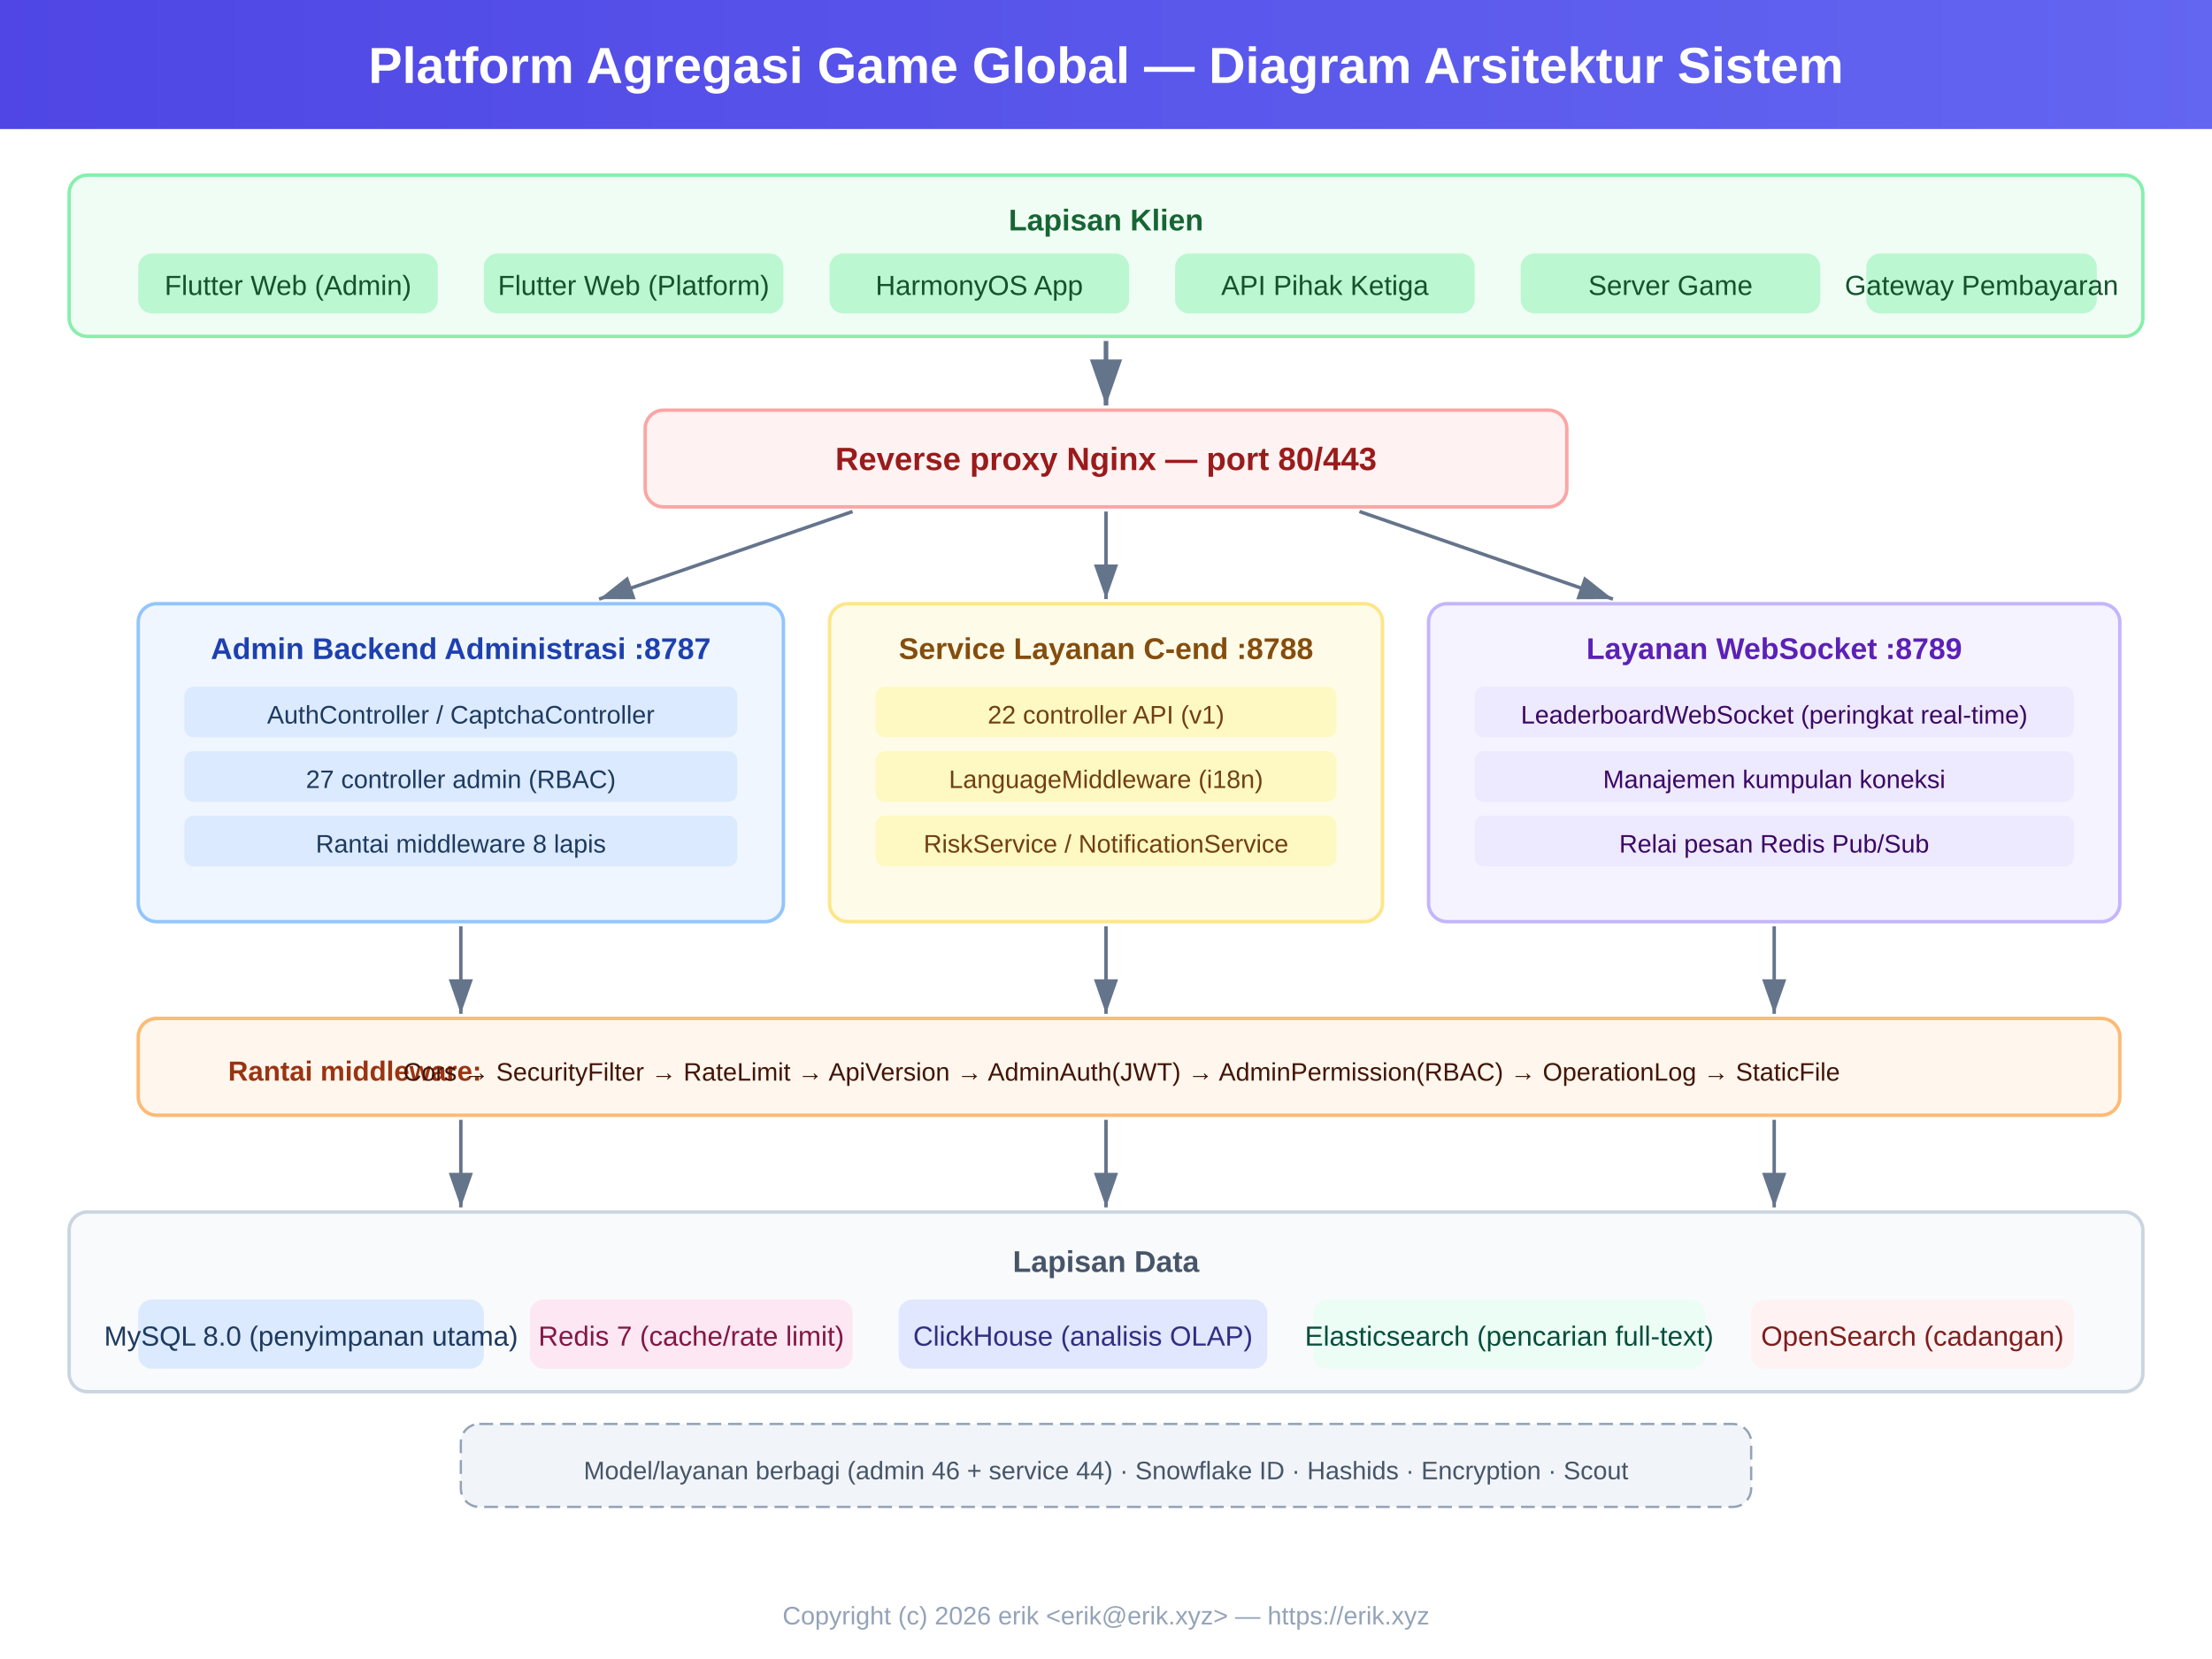
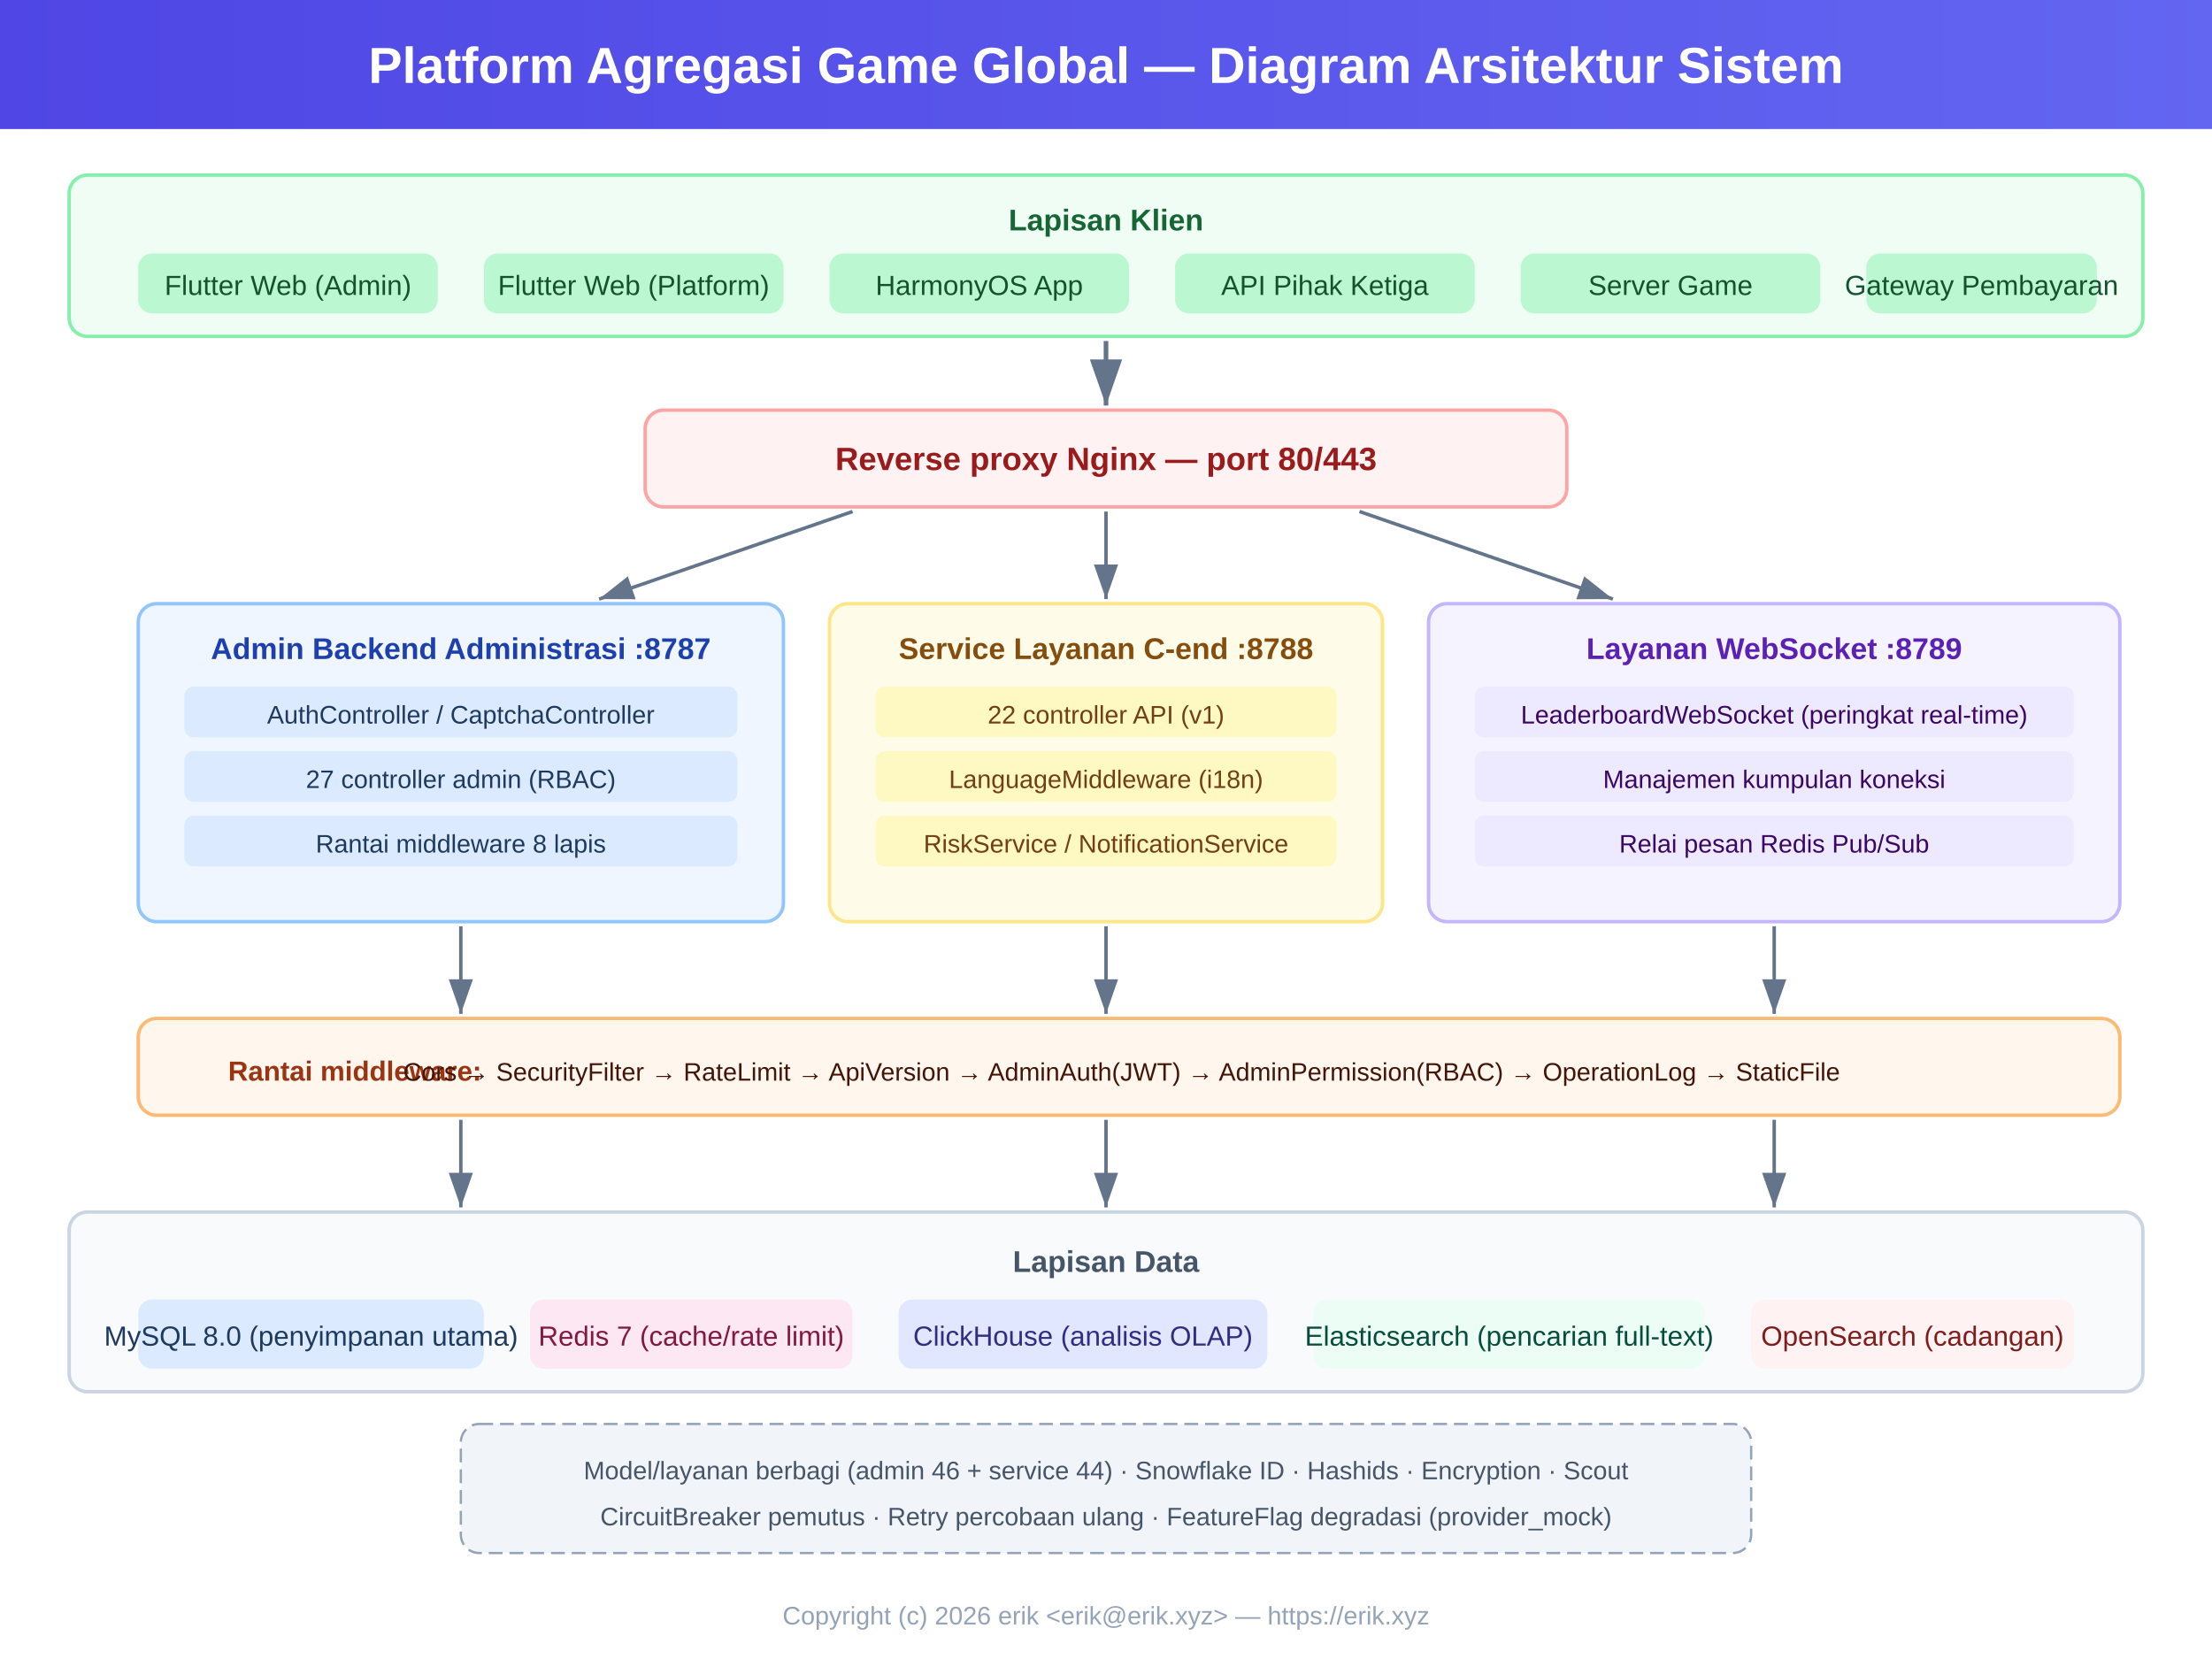
<svg xmlns="http://www.w3.org/2000/svg" viewBox="0 0 960 720" font-family="Arial, 'Noto Sans SC', 'Noto Sans', sans-serif">
  <defs>
    <marker id="arrow" markerWidth="10" markerHeight="7" refX="10" refY="3.5" orient="auto">
      <polygon points="0 0, 10 3.5, 0 7" fill="#64748b" />
    </marker>
    <linearGradient id="hdr" x1="0" y1="0" x2="1" y2="0">
      <stop offset="0%" stop-color="#4f46e5" />
      <stop offset="100%" stop-color="#6366f1" />
    </linearGradient>
  </defs>
  <rect width="960" height="720" fill="#ffffff" />
  <rect x="0" y="0" width="960" height="56" fill="url(#hdr)" />
  <text x="480" y="36" text-anchor="middle" fill="#fff" font-size="22" font-weight="bold">Platform Agregasi Game Global — Diagram Arsitektur Sistem</text>
  <rect x="30" y="76" width="900" height="70" rx="8" fill="#f0fdf4" stroke="#86efac" stroke-width="1.5" />
  <text x="480" y="100" text-anchor="middle" fill="#166534" font-size="13" font-weight="bold">Lapisan Klien</text>
  <rect x="60" y="110" width="130" height="26" rx="6" fill="#bbf7d0" />
  <text x="125" y="128" text-anchor="middle" fill="#14532d" font-size="12">Flutter Web (Admin)</text>
  <rect x="210" y="110" width="130" height="26" rx="6" fill="#bbf7d0" />
  <text x="275" y="128" text-anchor="middle" fill="#14532d" font-size="12">Flutter Web (Platform)</text>
  <rect x="360" y="110" width="130" height="26" rx="6" fill="#bbf7d0" />
  <text x="425" y="128" text-anchor="middle" fill="#14532d" font-size="12">HarmonyOS App</text>
  <rect x="510" y="110" width="130" height="26" rx="6" fill="#bbf7d0" />
  <text x="575" y="128" text-anchor="middle" fill="#14532d" font-size="12">API Pihak Ketiga</text>
  <rect x="660" y="110" width="130" height="26" rx="6" fill="#bbf7d0" />
  <text x="725" y="128" text-anchor="middle" fill="#14532d" font-size="12">Server Game</text>
  <rect x="810" y="110" width="100" height="26" rx="6" fill="#bbf7d0" />
  <text x="860" y="128" text-anchor="middle" fill="#14532d" font-size="12">Gateway Pembayaran</text>
  <line x1="480" y1="148" x2="480" y2="176" stroke="#64748b" stroke-width="2" marker-end="url(#arrow)" />
  <rect x="280" y="178" width="400" height="42" rx="8" fill="#fef2f2" stroke="#fca5a5" stroke-width="1.5" />
  <text x="480" y="204" text-anchor="middle" fill="#991b1b" font-size="14" font-weight="bold">Reverse proxy Nginx — port 80/443</text>
  <line x1="370" y1="222" x2="260" y2="260" stroke="#64748b" stroke-width="1.5" marker-end="url(#arrow)" />
  <line x1="480" y1="222" x2="480" y2="260" stroke="#64748b" stroke-width="1.5" marker-end="url(#arrow)" />
  <line x1="590" y1="222" x2="700" y2="260" stroke="#64748b" stroke-width="1.5" marker-end="url(#arrow)" />
  <rect x="60" y="262" width="280" height="138" rx="8" fill="#eff6ff" stroke="#93c5fd" stroke-width="1.5" />
  <text x="200" y="286" text-anchor="middle" fill="#1e40af" font-size="13" font-weight="bold">Admin Backend Administrasi :8787</text>
  <rect x="80" y="298" width="240" height="22" rx="4" fill="#dbeafe" />
  <text x="200" y="314" text-anchor="middle" fill="#1e3a5f" font-size="11">AuthController / CaptchaController</text>
  <rect x="80" y="326" width="240" height="22" rx="4" fill="#dbeafe" />
  <text x="200" y="342" text-anchor="middle" fill="#1e3a5f" font-size="11">27 controller admin (RBAC)</text>
  <rect x="80" y="354" width="240" height="22" rx="4" fill="#dbeafe" />
  <text x="200" y="370" text-anchor="middle" fill="#1e3a5f" font-size="11">Rantai middleware 8 lapis</text>
  <rect x="360" y="262" width="240" height="138" rx="8" fill="#fefce8" stroke="#fde68a" stroke-width="1.5" />
  <text x="480" y="286" text-anchor="middle" fill="#854d0e" font-size="13" font-weight="bold">Service Layanan C-end :8788</text>
  <rect x="380" y="298" width="200" height="22" rx="4" fill="#fef9c3" />
  <text x="480" y="314" text-anchor="middle" fill="#713f12" font-size="11">22 controller API (v1)</text>
  <rect x="380" y="326" width="200" height="22" rx="4" fill="#fef9c3" />
  <text x="480" y="342" text-anchor="middle" fill="#713f12" font-size="11">LanguageMiddleware (i18n)</text>
  <rect x="380" y="354" width="200" height="22" rx="4" fill="#fef9c3" />
  <text x="480" y="370" text-anchor="middle" fill="#713f12" font-size="11">RiskService / NotificationService</text>
  <rect x="620" y="262" width="300" height="138" rx="8" fill="#f5f3ff" stroke="#c4b5fd" stroke-width="1.5" />
  <text x="770" y="286" text-anchor="middle" fill="#5b21b6" font-size="13" font-weight="bold">Layanan WebSocket :8789</text>
  <rect x="640" y="298" width="260" height="22" rx="4" fill="#ede9fe" />
  <text x="770" y="314" text-anchor="middle" fill="#3b0764" font-size="11">LeaderboardWebSocket (peringkat real-time)</text>
  <rect x="640" y="326" width="260" height="22" rx="4" fill="#ede9fe" />
  <text x="770" y="342" text-anchor="middle" fill="#3b0764" font-size="11">Manajemen kumpulan koneksi</text>
  <rect x="640" y="354" width="260" height="22" rx="4" fill="#ede9fe" />
  <text x="770" y="370" text-anchor="middle" fill="#3b0764" font-size="11">Relai pesan Redis Pub/Sub</text>
  <line x1="200" y1="402" x2="200" y2="440" stroke="#64748b" stroke-width="1.5" marker-end="url(#arrow)" />
  <line x1="480" y1="402" x2="480" y2="440" stroke="#64748b" stroke-width="1.5" marker-end="url(#arrow)" />
  <line x1="770" y1="402" x2="770" y2="440" stroke="#64748b" stroke-width="1.5" marker-end="url(#arrow)" />
  <rect x="60" y="442" width="860" height="42" rx="8" fill="#fff7ed" stroke="#fdba74" stroke-width="1.5" />
  <text x="99" y="469" fill="#9a3412" font-size="12" font-weight="bold">Rantai middleware:</text>
  <text x="175" y="469" fill="#431407" font-size="11">Cors → SecurityFilter → RateLimit → ApiVersion → AdminAuth(JWT) → AdminPermission(RBAC) → OperationLog → StaticFile</text>
  <line x1="200" y1="486" x2="200" y2="524" stroke="#64748b" stroke-width="1.5" marker-end="url(#arrow)" />
  <line x1="480" y1="486" x2="480" y2="524" stroke="#64748b" stroke-width="1.5" marker-end="url(#arrow)" />
  <line x1="770" y1="486" x2="770" y2="524" stroke="#64748b" stroke-width="1.5" marker-end="url(#arrow)" />
  <rect x="30" y="526" width="900" height="78" rx="8" fill="#f8fafc" stroke="#cbd5e1" stroke-width="1.5" />
  <text x="480" y="552" text-anchor="middle" fill="#475569" font-size="13" font-weight="bold">Lapisan Data</text>
  <rect x="60" y="564" width="150" height="30" rx="6" fill="#dbeafe" />
  <text x="135" y="584" text-anchor="middle" fill="#1e3a5f" font-size="12">MySQL 8.0 (penyimpanan utama)</text>
  <rect x="230" y="564" width="140" height="30" rx="6" fill="#fce7f3" />
  <text x="300" y="584" text-anchor="middle" fill="#831843" font-size="12">Redis 7 (cache/rate limit)</text>
  <rect x="390" y="564" width="160" height="30" rx="6" fill="#e0e7ff" />
  <text x="470" y="584" text-anchor="middle" fill="#312e81" font-size="12">ClickHouse (analisis OLAP)</text>
  <rect x="570" y="564" width="170" height="30" rx="6" fill="#ecfdf5" />
  <text x="655" y="584" text-anchor="middle" fill="#064e3b" font-size="12">Elasticsearch (pencarian full-text)</text>
  <rect x="760" y="564" width="140" height="30" rx="6" fill="#fef2f2" />
  <text x="830" y="584" text-anchor="middle" fill="#7f1d1d" font-size="12">OpenSearch (cadangan)</text>
-   <rect x="200" y="618" width="560" height="36" rx="8" fill="#f1f5f9" stroke="#94a3b8" stroke-width="1" stroke-dasharray="6,3" />
+   <rect x="200" y="618" width="560" height="56" rx="8" fill="#f1f5f9" stroke="#94a3b8" stroke-width="1" stroke-dasharray="6,3" />
  <text x="480" y="642" text-anchor="middle" fill="#475569" font-size="11">Model/layanan berbagi (admin 46 + service 44) · Snowflake ID · Hashids · Encryption · Scout</text>
+   <text x="480" y="662" text-anchor="middle" fill="#475569" font-size="11">CircuitBreaker pemutus · Retry percobaan ulang · FeatureFlag degradasi (provider_mock)</text>
  <text x="480" y="705" text-anchor="middle" fill="#94a3b8" font-size="11">Copyright (c) 2026 erik &lt;erik@erik.xyz&gt; — https://erik.xyz</text>
</svg>
